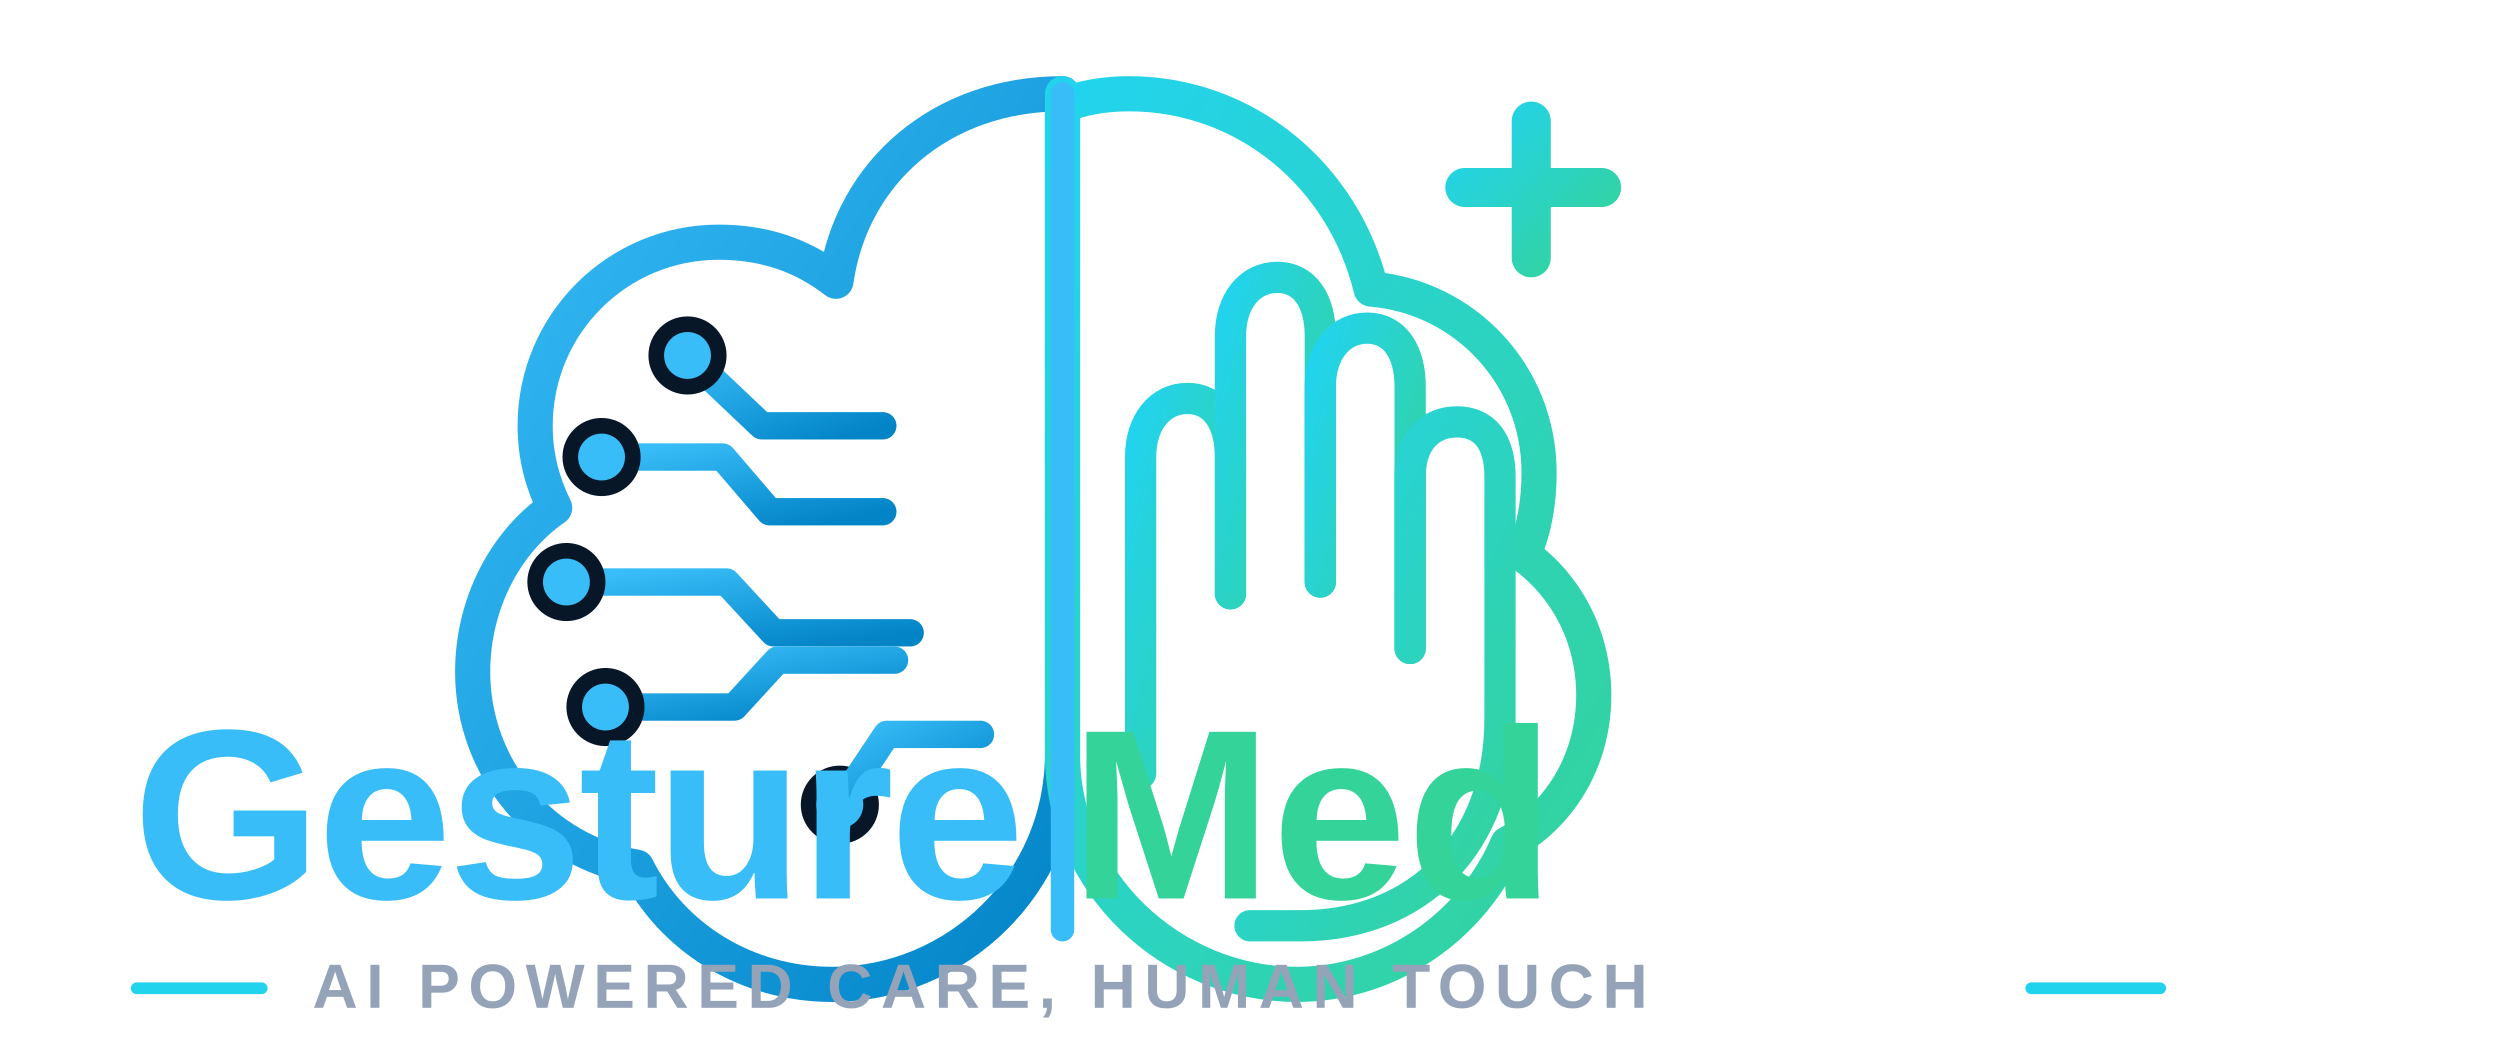
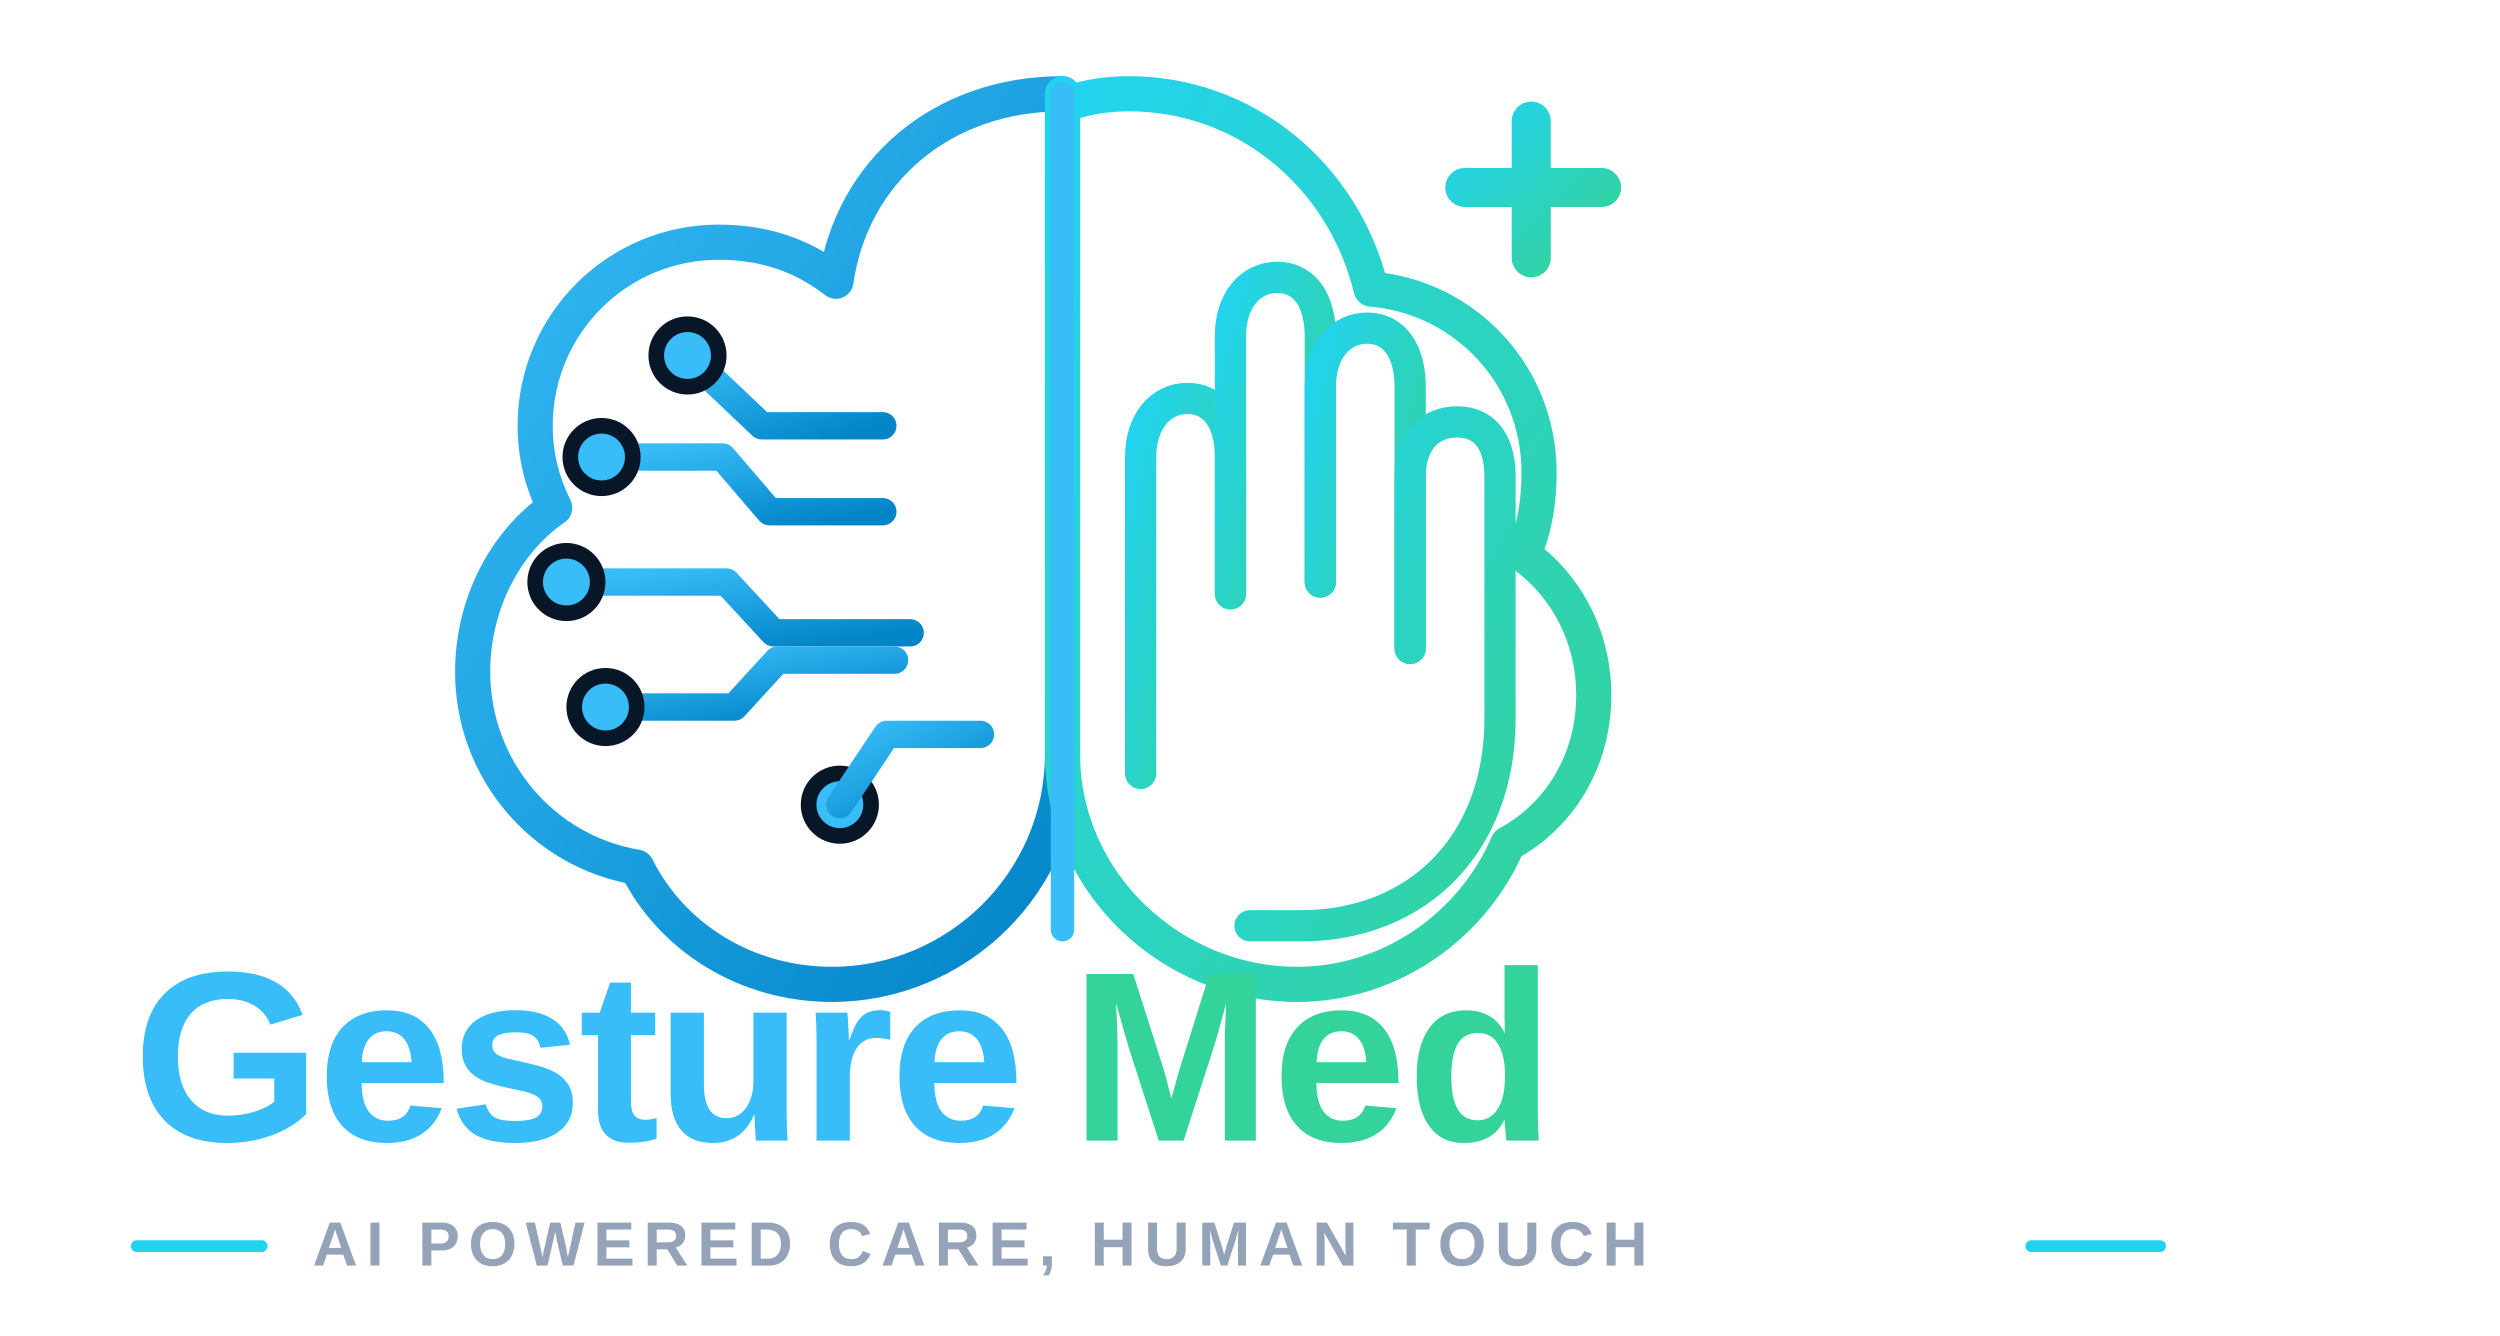
- <svg xmlns="http://www.w3.org/2000/svg" viewBox="0 0 640 270" role="img" aria-labelledby="title desc">
+ <svg xmlns="http://www.w3.org/2000/svg" viewBox="0 0 640 342" role="img" aria-labelledby="title desc">
  <defs>
    <linearGradient id="blue" x1="0" y1="0" x2="1" y2="1">
      <stop stop-color="#38bdf8" />
      <stop offset="1" stop-color="#0284c7" />
    </linearGradient>
    <linearGradient id="teal" x1="0" y1="0" x2="1" y2="1">
      <stop stop-color="#22d3ee" />
      <stop offset="1" stop-color="#34d399" />
    </linearGradient>
  </defs>
  <g fill="none" stroke-linecap="round" stroke-linejoin="round">
    <path d="M272 24c-31 0-54 20-58 48-9-7-19-10-30-10-26 0-47 21-47 47 0 8 2 15 5 21-13 9-21 25-21 42 0 25 18 46 42 50 9 18 28 30 50 30 32 0 59-26 59-59z" stroke="url(#blue)" stroke-width="9" />
    <path d="M272 24v169c0 33 28 59 60 59 24 0 45-15 54-36 13-7 22-21 22-38 0-15-7-28-18-36 3-7 4-14 4-21 0-25-19-45-43-47-7-29-32-50-62-50-6 0-12 1-17 3" stroke="url(#teal)" stroke-width="9" />
    <path d="M272 24v214" stroke="#38bdf8" stroke-width="6" />
    <g stroke="url(#blue)" stroke-width="7">
      <path d="M154 117h31l12 14h29" />
      <path d="M145 149h41l12 13h35" />
      <path d="M155 181h33l11-12h30" />
      <path d="M176 91l19 18h31" />
    </g>
    <g fill="#38bdf8" stroke="#071728" stroke-width="4">
      <circle cx="154" cy="117" r="8" />
      <circle cx="145" cy="149" r="8" />
      <circle cx="155" cy="181" r="8" />
      <circle cx="176" cy="91" r="8" />
      <circle cx="215" cy="206" r="8" />
    </g>
    <path d="M215 206l12-18h24" stroke="url(#blue)" stroke-width="7" />
    <g stroke="url(#teal)" stroke-width="8">
      <path d="M292 198v-81c0-9 5-15 12-15 7 0 11 6 11 15v35" />
      <path d="M315 152V86c0-9 5-15 12-15 7 0 11 6 11 15v63" />
      <path d="M338 149v-50c0-9 5-15 12-15 7 0 11 6 11 15v67" />
      <path d="M361 166v-44c0-9 5-14 12-14 7 0 11 5 11 14v62c0 32-21 53-51 53h-13" />
    </g>
    <path d="M392 31v35M375 48h35" stroke="url(#teal)" stroke-width="10" />
  </g>
-   <text x="34" y="230" fill="#38bdf8" font-family="'Outfit', 'Arial', sans-serif" font-size="62" font-weight="650" letter-spacing="-1">Gesture</text>
-   <text x="274" y="230" fill="#34d399" font-family="'Outfit', 'Arial', sans-serif" font-size="62" font-weight="700">Med</text>
-   <path d="M35 253h32M520 253h33" stroke="#22d3ee" stroke-width="3" stroke-linecap="round" />
-   <text x="80" y="258" fill="#94a3b8" font-family="'DM Sans', 'Arial', sans-serif" font-size="16" font-weight="600" letter-spacing="2.2">AI POWERED CARE, HUMAN TOUCH</text>
+   <text x="34" y="292" fill="#38bdf8" font-family="'Outfit', 'Arial', sans-serif" font-size="62" font-weight="650" letter-spacing="-1">Gesture</text>
+   <text x="274" y="292" fill="#34d399" font-family="'Outfit', 'Arial', sans-serif" font-size="62" font-weight="700">Med</text>
+   <path d="M35 319h32M520 319h33" stroke="#22d3ee" stroke-width="3" stroke-linecap="round" />
+   <text x="80" y="324" fill="#94a3b8" font-family="'DM Sans', 'Arial', sans-serif" font-size="16" font-weight="600" letter-spacing="2.2">AI POWERED CARE, HUMAN TOUCH</text>
</svg>
